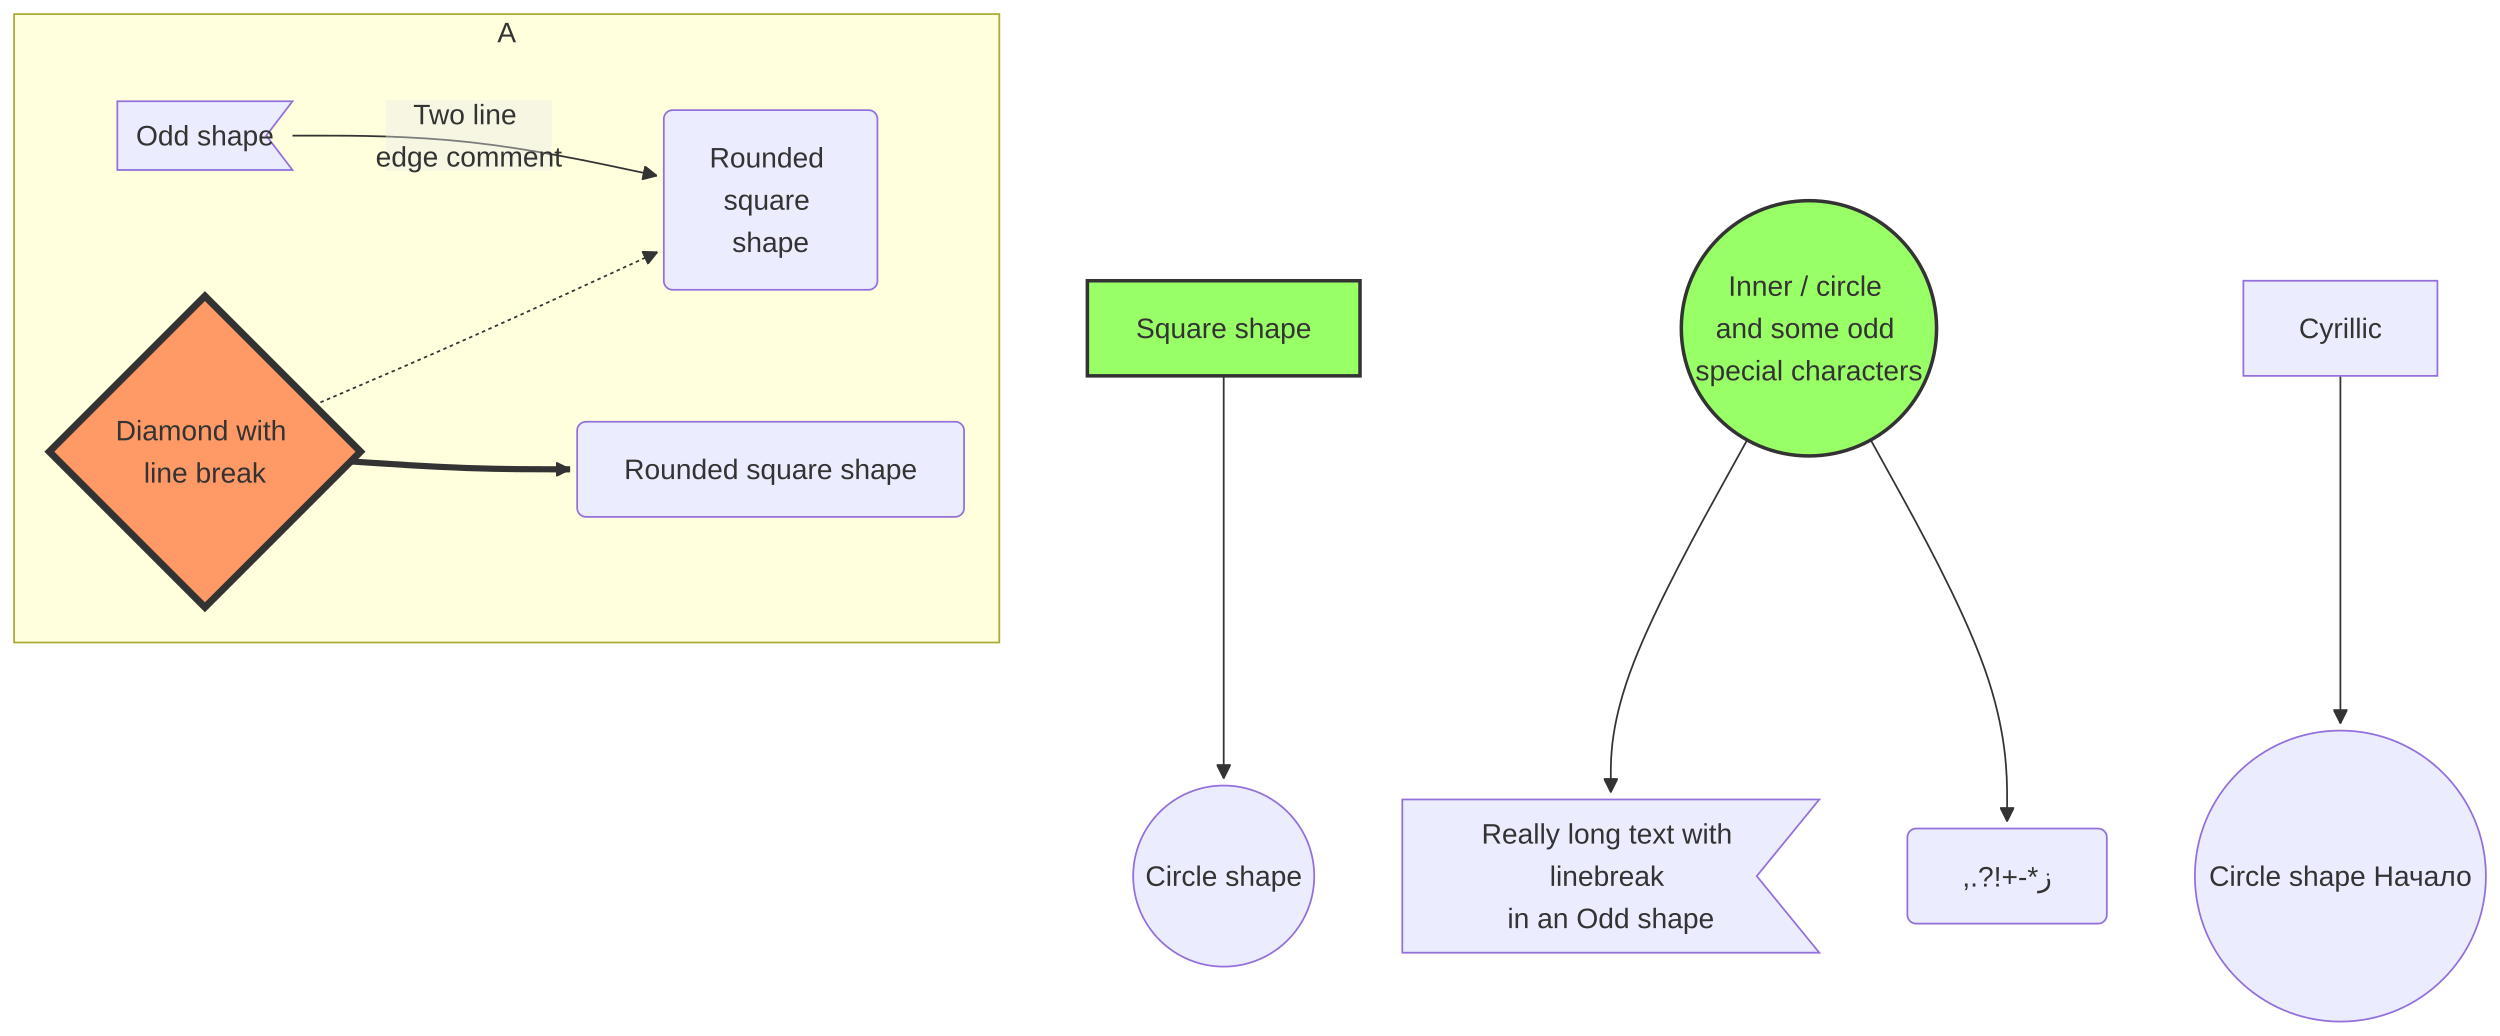
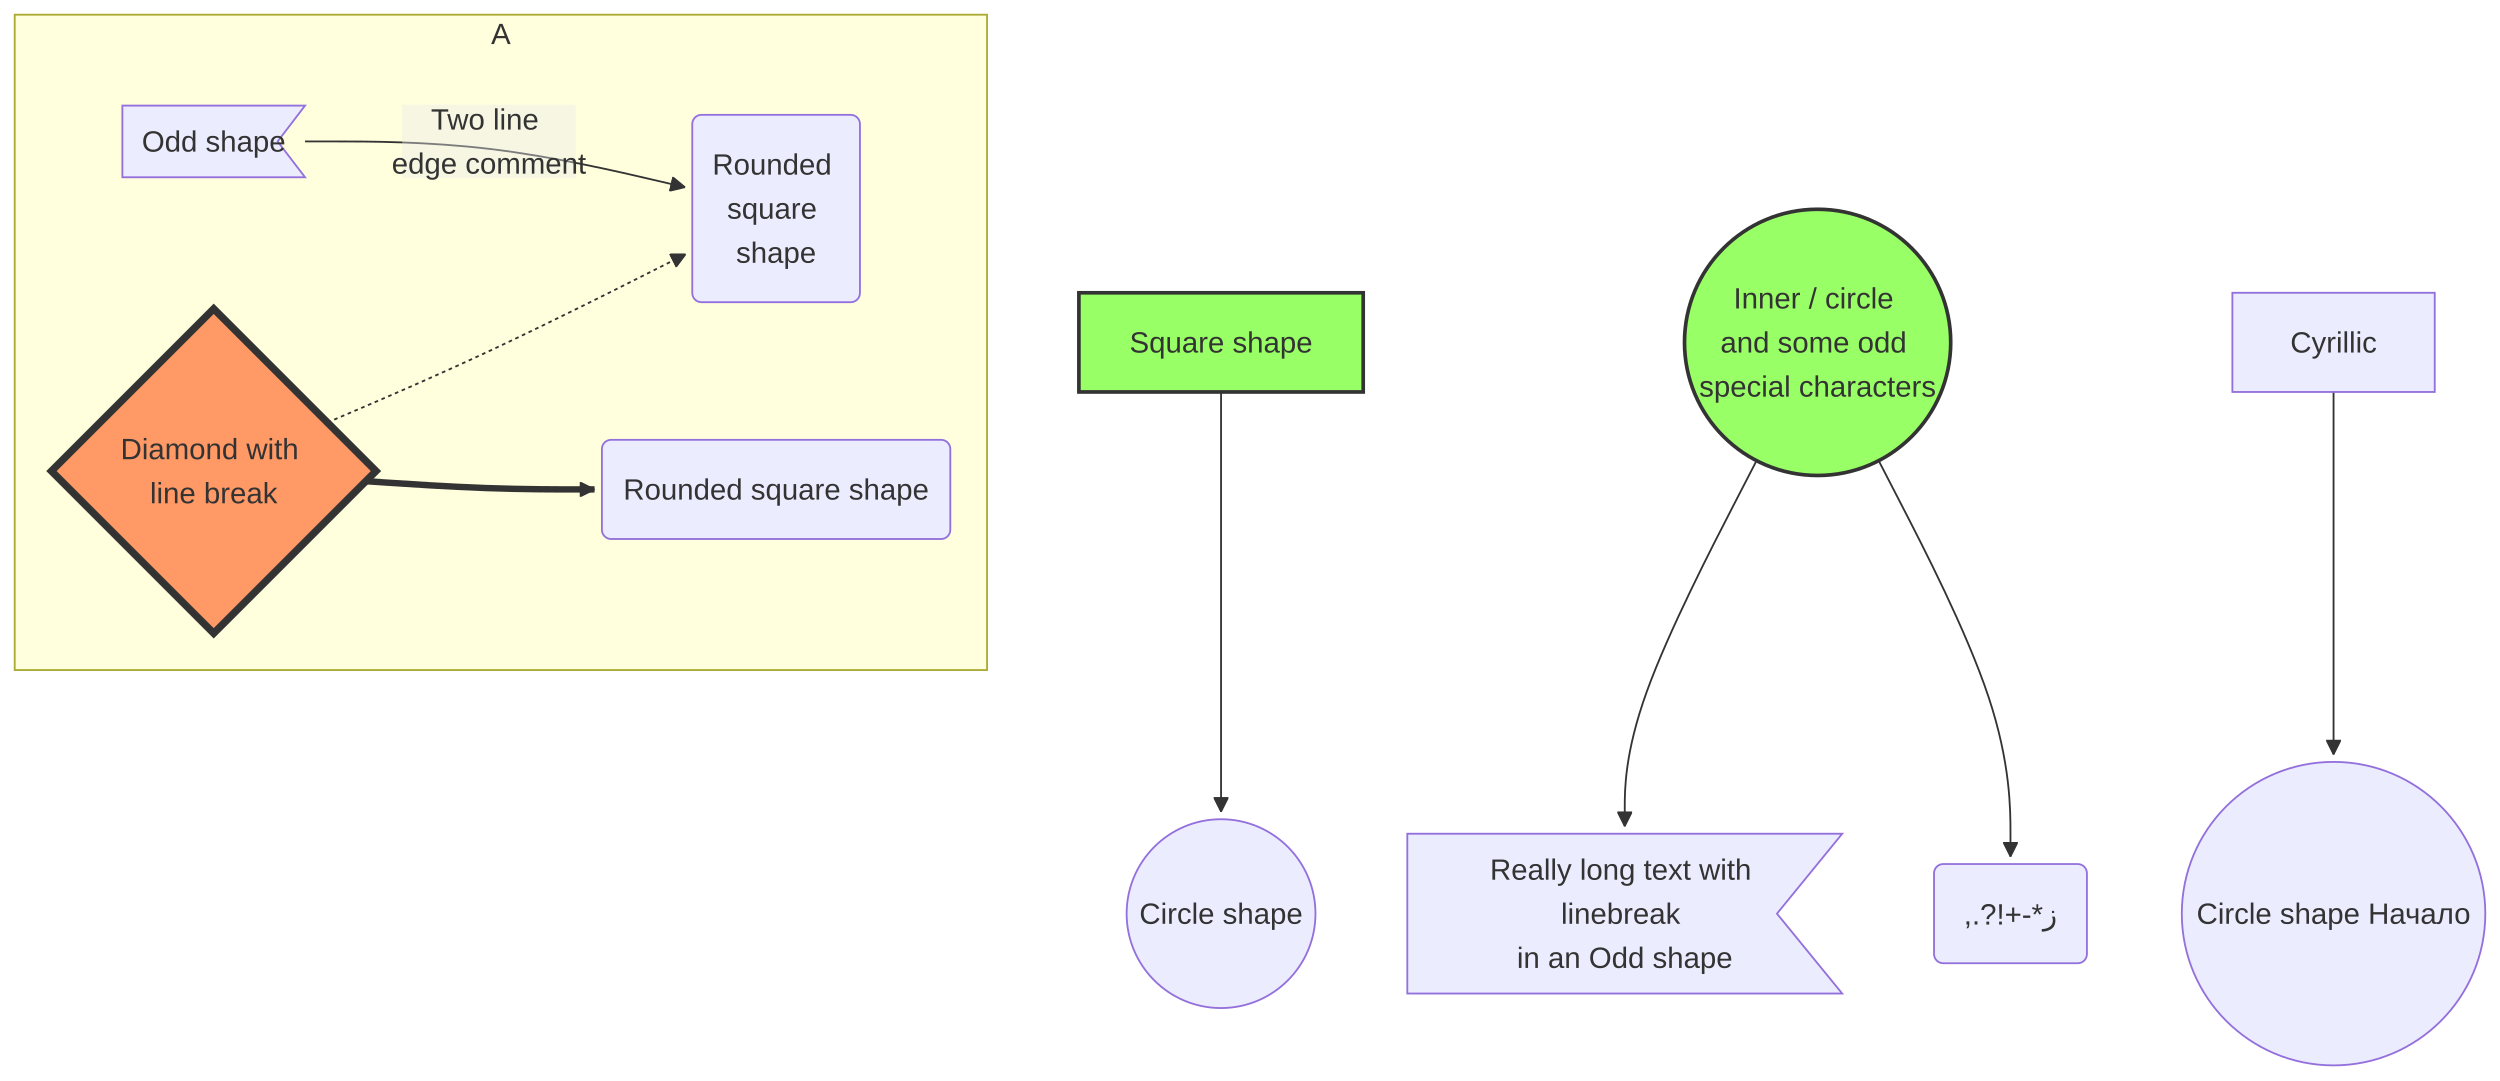
- <svg xmlns="http://www.w3.org/2000/svg" width="1419.372" height="588.01" viewBox="-8 -8 1419.372 588.01" class="mermaid">
+ <svg xmlns="http://www.w3.org/2000/svg" width="1361.029" height="588.01" viewBox="-8 -8 1361.029 588.01" class="mermaid">
  <style>
.mermaid{font-family:trebuchet ms, verdana, arial, sans-serif;font-size:16px;fill:#333333;}
.error-icon{fill:#552222;}
.error-text{fill:#552222;stroke:#552222;}
.edge-thickness-normal{stroke-width:1px;}
.edge-thickness-thick{stroke-width:3.5px;}
.edge-pattern-solid{stroke-dasharray:0;}
.edge-thickness-invisible{stroke-width:0;fill:none;}
.edge-pattern-dashed{stroke-dasharray:3;}
.edge-pattern-dotted{stroke-dasharray:2;}
.marker{fill:#333333;stroke:#333333;}
.marker.cross{stroke:#333333;}
svg{font-family:trebuchet ms, verdana, arial, sans-serif;font-size:16px;}
p{margin:0;}
.label{font-family:trebuchet ms, verdana, arial, sans-serif;color:#333333;}
.cluster-label text{fill:#333333;}
.cluster-label span{color:#333333;}
.cluster-label span p{background-color:transparent;}
.label text,span{fill:#333333;color:#333333;}
.node rect,.node circle,.node ellipse,.node polygon,.node path{fill:#ECECFF;stroke:#9370DB;stroke-width:1px;}
.rough-node .label text,.node .label text,.image-shape .label,.icon-shape .label{text-anchor:middle;}
.node .katex path{fill:#000;stroke:#000;stroke-width:1px;}
.rough-node .label,.node .label,.image-shape .label,.icon-shape .label{text-align:center;}
.node.clickable{cursor:pointer;}
.root .anchor path{fill:#333333!important;stroke-width:0;stroke:#333333;}
.arrowheadPath{fill:#333333;}
.edgePath .path{stroke:#333333;stroke-width:2.0px;}
.flowchart-link{stroke:#333333;fill:none;}
.edgeLabel{background-color:rgba(232, 232, 232, 0.8);text-align:center;}
.edgeLabel p{background-color:rgba(232, 232, 232, 0.8);}
.edgeLabel rect{opacity:0.5;background-color:rgba(232, 232, 232, 0.8);fill:rgba(232, 232, 232, 0.8);}
.labelBkg{background-color:rgba(232, 232, 232, 0.5);}
.cluster rect{fill:#ffffde;stroke:#aaaa33;stroke-width:1px;}
.cluster text{fill:#333333;}
.cluster span{color:#333333;}
.flowchartTitleText{text-anchor:middle;font-size:18px;fill:#333333;}
rect.text{fill:none;stroke-width:0;}

.green rect { fill:#9f6 !important; stroke:#333 !important; stroke-width:2px !important; }
.green polygon { fill:#9f6 !important; stroke:#333 !important; stroke-width:2px !important; }
.green ellipse { fill:#9f6 !important; stroke:#333 !important; stroke-width:2px !important; }
.green circle { fill:#9f6 !important; stroke:#333 !important; stroke-width:2px !important; }
.green path { fill:#9f6 !important; stroke:#333 !important; stroke-width:2px !important; }
.orange rect { fill:#f96 !important; stroke:#333 !important; stroke-width:4px !important; }
.orange polygon { fill:#f96 !important; stroke:#333 !important; stroke-width:4px !important; }
.orange ellipse { fill:#f96 !important; stroke:#333 !important; stroke-width:4px !important; }
.orange circle { fill:#f96 !important; stroke:#333 !important; stroke-width:4px !important; }
.orange path { fill:#f96 !important; stroke:#333 !important; stroke-width:4px !important; }
  </style>
  <defs>
    <marker id="arrow_point" viewBox="0 0 10 10" refX="10" refY="5" markerWidth="8" markerHeight="8" orient="auto" markerUnits="userSpaceOnUse">
      <path d="M 0 0 L 10 5 L 0 10 z" class="marker" />
    </marker>
    <marker id="arrow_point_start" viewBox="0 0 10 10" refX="4.5" refY="5" markerWidth="8" markerHeight="8" orient="auto" markerUnits="userSpaceOnUse">
      <path d="M 0 5 L 10 10 L 10 0 z" class="marker" />
    </marker>
    <marker id="arrow_cross" viewBox="0 0 11 11" refX="12" refY="5.2" markerWidth="11" markerHeight="11" orient="auto" markerUnits="userSpaceOnUse">
      <path d="M 1 1 L 10 10 M 10 1 L 1 10" class="marker cross" fill="none" stroke-width="2" />
    </marker>
    <marker id="arrow_cross_start" viewBox="0 0 11 11" refX="-1" refY="5.2" markerWidth="11" markerHeight="11" orient="auto" markerUnits="userSpaceOnUse">
      <path d="M 1 1 L 10 10 M 10 1 L 1 10" class="marker cross" fill="none" stroke-width="2" />
    </marker>
    <marker id="arrow_circle" viewBox="0 0 10 10" refX="11" refY="5" markerWidth="11" markerHeight="11" orient="auto" markerUnits="userSpaceOnUse">
      <circle cx="5" cy="5" r="5" class="marker" />
    </marker>
    <marker id="arrow_circle_start" viewBox="0 0 10 10" refX="-1" refY="5" markerWidth="11" markerHeight="11" orient="auto" markerUnits="userSpaceOnUse">
      <circle cx="5" cy="5" r="5" class="marker" />
    </marker>
  </defs>
  <g class="root">
    <g class="clusters">
      <g class="cluster" id="subgraph-A">
-         <rect x="0" y="0" width="559.359" height="356.785" class="cluster" />
-         <text x="279.68" y="16" class="cluster-label" text-anchor="middle">A</text>
+         <rect x="0" y="0" width="529.359" height="356.785" class="cluster" />
+         <text x="264.68" y="16" class="cluster-label" text-anchor="middle">A</text>
      </g>
    </g>
    <g class="edgePaths">
      <g class="edge" id="edge-L-sq-ci-0">
-         <path d="M686.754,205.393L686.754,234.791C686.754,264.19,686.754,322.988,686.754,361.088C686.754,399.189,686.754,416.592,686.754,425.294L686.754,433.995" class="edge-thickness-normal edge-pattern-solid edge-thickness-normal edge-pattern-solid flowchart-link" marker-end="url(#arrow_point)" />
+         <path d="M656.754,205.393L656.754,234.791C656.754,264.19,656.754,322.988,656.754,361.088C656.754,399.189,656.754,416.592,656.754,425.294L656.754,433.995" class="edge-thickness-normal edge-pattern-solid edge-thickness-normal edge-pattern-solid flowchart-link" marker-end="url(#arrow_point)" />
      </g>
      <g class="edge" id="edge-L-od-ro-0">
-         <path d="M158.063,69L174.749,69C191.435,69,224.807,69,259.291,72.794C293.774,76.588,329.369,84.176,347.166,87.97L364.963,91.764" class="edge-thickness-normal edge-pattern-solid edge-thickness-normal edge-pattern-solid flowchart-link" marker-end="url(#arrow_point)" />
+         <path d="M158.063,69L174.749,69C191.435,69,224.807,69,259.294,73.159C293.78,77.317,329.38,85.634,347.18,89.793L364.98,93.952" class="edge-thickness-normal edge-pattern-solid edge-thickness-normal edge-pattern-solid flowchart-link" marker-end="url(#arrow_point)" />
      </g>
      <g class="edge" id="edge-L-di-ro-0">
-         <path d="M170.241,222.006L184.897,215.746C199.554,209.486,228.867,196.966,261.367,182.487C293.867,168.008,329.554,151.57,347.398,143.351L365.242,135.132" class="edge-thickness-normal edge-pattern-dotted edge-thickness-normal edge-pattern-solid flowchart-link" marker-end="url(#arrow_point)" />
+         <path d="M170.241,222.006L184.897,215.746C199.554,209.486,228.867,196.966,261.377,181.693C293.888,166.42,329.596,148.395,347.45,139.382L365.304,130.369" class="edge-thickness-normal edge-pattern-dotted edge-thickness-normal edge-pattern-solid flowchart-link" marker-end="url(#arrow_point)" />
      </g>
      <g class="edge" id="edge-L-di-ro2-0">
        <path d="M191.153,253.972L202.324,254.718C213.495,255.463,235.837,256.954,256.592,257.7C277.346,258.445,296.513,258.445,306.096,258.445L315.68,258.445" class="edge-thickness-thick edge-pattern-solid edge-thickness-normal edge-pattern-solid flowchart-link" marker-end="url(#arrow_point)" />
      </g>
      <g class="edge" id="edge-L-e-od3-0">
-         <path d="M983.956,241.804L971.052,265.134C958.148,288.464,932.339,335.125,919.435,368.474C906.531,401.823,906.531,421.86,906.531,431.879L906.531,441.898" class="edge-thickness-normal edge-pattern-solid edge-thickness-normal edge-pattern-solid flowchart-link" marker-end="url(#arrow_point)" />
+         <path d="M948.288,242.784L936.329,265.951C924.369,289.117,900.45,335.451,888.491,368.637C876.531,401.823,876.531,421.86,876.531,431.879L876.531,441.898" class="edge-thickness-normal edge-pattern-solid edge-thickness-normal edge-pattern-solid flowchart-link" marker-end="url(#arrow_point)" />
      </g>
      <g class="edge" id="edge-L-e-f-0">
-         <path d="M1054.102,241.804L1067.006,265.134C1079.91,288.464,1105.719,335.125,1118.623,371.224C1131.527,407.323,1131.527,432.86,1131.527,445.629L1131.527,458.398" class="edge-thickness-normal edge-pattern-solid edge-thickness-normal edge-pattern-solid flowchart-link" marker-end="url(#arrow_point)" />
+         <path d="M1014.77,242.784L1026.729,265.951C1038.689,289.117,1062.608,335.451,1074.567,371.387C1086.527,407.323,1086.527,432.86,1086.527,445.629L1086.527,458.398" class="edge-thickness-normal edge-pattern-solid edge-thickness-normal edge-pattern-solid flowchart-link" marker-end="url(#arrow_point)" />
      </g>
      <g class="edge" id="edge-L-cyr-cyr2-0">
-         <path d="M1320.76,205.393L1320.76,234.791C1320.76,264.19,1320.76,322.988,1320.76,355.886C1320.76,388.785,1320.76,395.785,1320.76,399.285L1320.76,402.785" class="edge-thickness-normal edge-pattern-solid edge-thickness-normal edge-pattern-solid flowchart-link" marker-end="url(#arrow_point)" />
+         <path d="M1262.417,205.393L1262.417,234.791C1262.417,264.19,1262.417,322.988,1262.417,355.886C1262.417,388.785,1262.417,395.785,1262.417,399.285L1262.417,402.785" class="edge-thickness-normal edge-pattern-solid edge-thickness-normal edge-pattern-solid flowchart-link" marker-end="url(#arrow_point)" />
      </g>
    </g>
    <g class="edgeLabels">
      <g class="edgeLabel" id="edge-label-L-od-ro-0">
        <rect x="210.98" y="49" width="94.4" height="40" class="edge-label-bg" />
        <text x="258.18" y="69" class="edge-label" text-anchor="middle" dominant-baseline="central">
          <tspan x="258.18" y="69" dy="-0.75em">Two line</tspan>
          <tspan x="258.18" dy="1.5em">edge comment</tspan>
        </text>
      </g>
    </g>
    <g class="nodes">
      <g class="node default green" id="node-sq">
-         <rect x="609.359" y="151.393" width="154.789" height="54" style="fill:#9f6 !important;stroke:#333 !important;stroke-width:2px !important" />
-         <text x="686.754" y="178.393" class="label" text-anchor="middle" dominant-baseline="central">Square shape</text>
+         <rect x="579.359" y="151.393" width="154.789" height="54" style="fill:#9f6 !important;stroke:#333 !important;stroke-width:2px !important" />
+         <text x="656.754" y="178.393" class="label" text-anchor="middle" dominant-baseline="central">Square shape</text>
      </g>
      <g class="node default" id="node-ci">
-         <circle cx="686.754" cy="489.398" r="51.402" />
-         <text x="686.754" y="489.398" class="label" text-anchor="middle" dominant-baseline="central">Circle shape</text>
+         <circle cx="656.754" cy="489.398" r="51.402" />
+         <text x="656.754" y="489.398" class="label" text-anchor="middle" dominant-baseline="central">Circle shape</text>
      </g>
      <g class="node default" id="node-od">
        <path d="M 58.617 49.5 L 158.063 49.5 L 143.146 69 L 158.063 88.5 L 58.617 88.5 Z" />
        <text x="108.34" y="69" class="label" text-anchor="middle" dominant-baseline="central">Odd shape</text>
      </g>
      <g class="node default" id="node-ro">
-         <path d="M 373.875 54.525 H 485.164 A 5 5 0 0 1 490.164 59.525 V 151.525 A 5 5 0 0 1 485.164 156.525 H 373.875 A 5 5 0 0 1 368.875 151.525 V 59.525 A 5 5 0 0 1 373.875 54.525 Z" />
-         <text x="429.52" y="105.525" class="label" text-anchor="middle" dominant-baseline="central">
-           <tspan x="429.52" y="105.525" dy="-1.5em">Rounded</tspan>
-           <tspan x="429.52" dy="1.5em">square</tspan>
-           <tspan x="429.52" dy="1.5em">shape</tspan>
+         <path d="M 373.875 54.525 H 455.164 A 5 5 0 0 1 460.164 59.525 V 151.525 A 5 5 0 0 1 455.164 156.525 H 373.875 A 5 5 0 0 1 368.875 151.525 V 59.525 A 5 5 0 0 1 373.875 54.525 Z" />
+         <text x="414.52" y="105.525" class="label" text-anchor="middle" dominant-baseline="central">
+           <tspan x="414.52" y="105.525" dy="-1.5em">Rounded</tspan>
+           <tspan x="414.52" dy="1.5em">square</tspan>
+           <tspan x="414.52" dy="1.5em">shape</tspan>
        </text>
      </g>
      <g class="node default orange" id="node-di">
        <polygon points="108.34,160.105 196.68,248.445 108.34,336.785 20,248.445" style="fill:#f96 !important;stroke:#333 !important;stroke-width:4px !important" />
        <text x="108.34" y="248.445" class="label" text-anchor="middle" dominant-baseline="central">
          <tspan x="108.34" y="248.445" dy="-0.75em">Diamond with</tspan>
          <tspan x="108.34" dy="1.5em">line break</tspan>
        </text>
      </g>
      <g class="node default" id="node-ro2">
-         <path d="M 324.68 231.445 H 534.359 A 5 5 0 0 1 539.359 236.445 V 280.445 A 5 5 0 0 1 534.359 285.445 H 324.68 A 5 5 0 0 1 319.68 280.445 V 236.445 A 5 5 0 0 1 324.68 231.445 Z" />
-         <text x="429.52" y="258.445" class="label" text-anchor="middle" dominant-baseline="central">Rounded square shape</text>
+         <path d="M 324.68 231.445 H 504.359 A 5 5 0 0 1 509.359 236.445 V 280.445 A 5 5 0 0 1 504.359 285.445 H 324.68 A 5 5 0 0 1 319.68 280.445 V 236.445 A 5 5 0 0 1 324.68 231.445 Z" />
+         <text x="414.52" y="258.445" class="label" text-anchor="middle" dominant-baseline="central">Rounded square shape</text>
      </g>
      <g class="node default green" id="node-e">
-         <circle cx="1019.029" cy="178.393" r="72.465" style="fill:#9f6 !important;stroke:#333 !important;stroke-width:2px !important" />
-         <text x="1019.029" y="178.393" class="label" text-anchor="middle" dominant-baseline="central">
-           <tspan x="1019.029" y="178.393" dy="-1.5em">Inner / circle</tspan>
-           <tspan x="1019.029" dy="1.5em">and some odd</tspan>
-           <tspan x="1019.029" dy="1.5em">special characters</tspan>
+         <circle cx="981.529" cy="178.393" r="72.465" style="fill:#9f6 !important;stroke:#333 !important;stroke-width:2px !important" />
+         <text x="981.529" y="178.393" class="label" text-anchor="middle" dominant-baseline="central">
+           <tspan x="981.529" y="178.393" dy="-1.5em">Inner / circle</tspan>
+           <tspan x="981.529" dy="1.5em">and some odd</tspan>
+           <tspan x="981.529" dy="1.5em">special characters</tspan>
        </text>
      </g>
      <g class="node default" id="node-od3">
-         <path d="M 788.156 445.898 L 1024.906 445.898 L 989.394 489.398 L 1024.906 532.898 L 788.156 532.898 Z" />
-         <text x="906.531" y="489.398" class="label" text-anchor="middle" dominant-baseline="central">
-           <tspan x="906.531" y="489.398" dy="-1.5em">Really long text with</tspan>
-           <tspan x="906.531" dy="1.5em">linebreak</tspan>
-           <tspan x="906.531" dy="1.5em">in an Odd shape</tspan>
+         <path d="M 758.156 445.898 L 994.906 445.898 L 959.394 489.398 L 994.906 532.898 L 758.156 532.898 Z" />
+         <text x="876.531" y="489.398" class="label" text-anchor="middle" dominant-baseline="central">
+           <tspan x="876.531" y="489.398" dy="-1.5em">Really long text with</tspan>
+           <tspan x="876.531" dy="1.5em">linebreak</tspan>
+           <tspan x="876.531" dy="1.5em">in an Odd shape</tspan>
        </text>
      </g>
      <g class="node default" id="node-f">
-         <path d="M 1079.906 462.398 H 1183.147 A 5 5 0 0 1 1188.147 467.398 V 511.398 A 5 5 0 0 1 1183.147 516.398 H 1079.906 A 5 5 0 0 1 1074.906 511.398 V 467.398 A 5 5 0 0 1 1079.906 462.398 Z" />
-         <text x="1131.527" y="489.398" class="label" text-anchor="middle" dominant-baseline="central">,.?!+-*ز</text>
+         <path d="M 1049.906 462.398 H 1123.147 A 5 5 0 0 1 1128.147 467.398 V 511.398 A 5 5 0 0 1 1123.147 516.398 H 1049.906 A 5 5 0 0 1 1044.906 511.398 V 467.398 A 5 5 0 0 1 1049.906 462.398 Z" />
+         <text x="1086.527" y="489.398" class="label" text-anchor="middle" dominant-baseline="central">,.?!+-*ز</text>
      </g>
      <g class="node default" id="node-cyr">
-         <rect x="1265.677" y="151.393" width="110.164" height="54" />
-         <text x="1320.76" y="178.393" class="label" text-anchor="middle" dominant-baseline="central">Cyrillic</text>
+         <rect x="1207.334" y="151.393" width="110.164" height="54" />
+         <text x="1262.417" y="178.393" class="label" text-anchor="middle" dominant-baseline="central">Cyrillic</text>
      </g>
      <g class="node default" id="node-cyr2">
-         <circle cx="1320.76" cy="489.398" r="82.613" />
-         <text x="1320.76" y="489.398" class="label" text-anchor="middle" dominant-baseline="central">Circle shape Начало</text>
+         <circle cx="1262.417" cy="489.398" r="82.613" />
+         <text x="1262.417" y="489.398" class="label" text-anchor="middle" dominant-baseline="central">Circle shape Начало</text>
      </g>
    </g>
  </g>
</svg>
